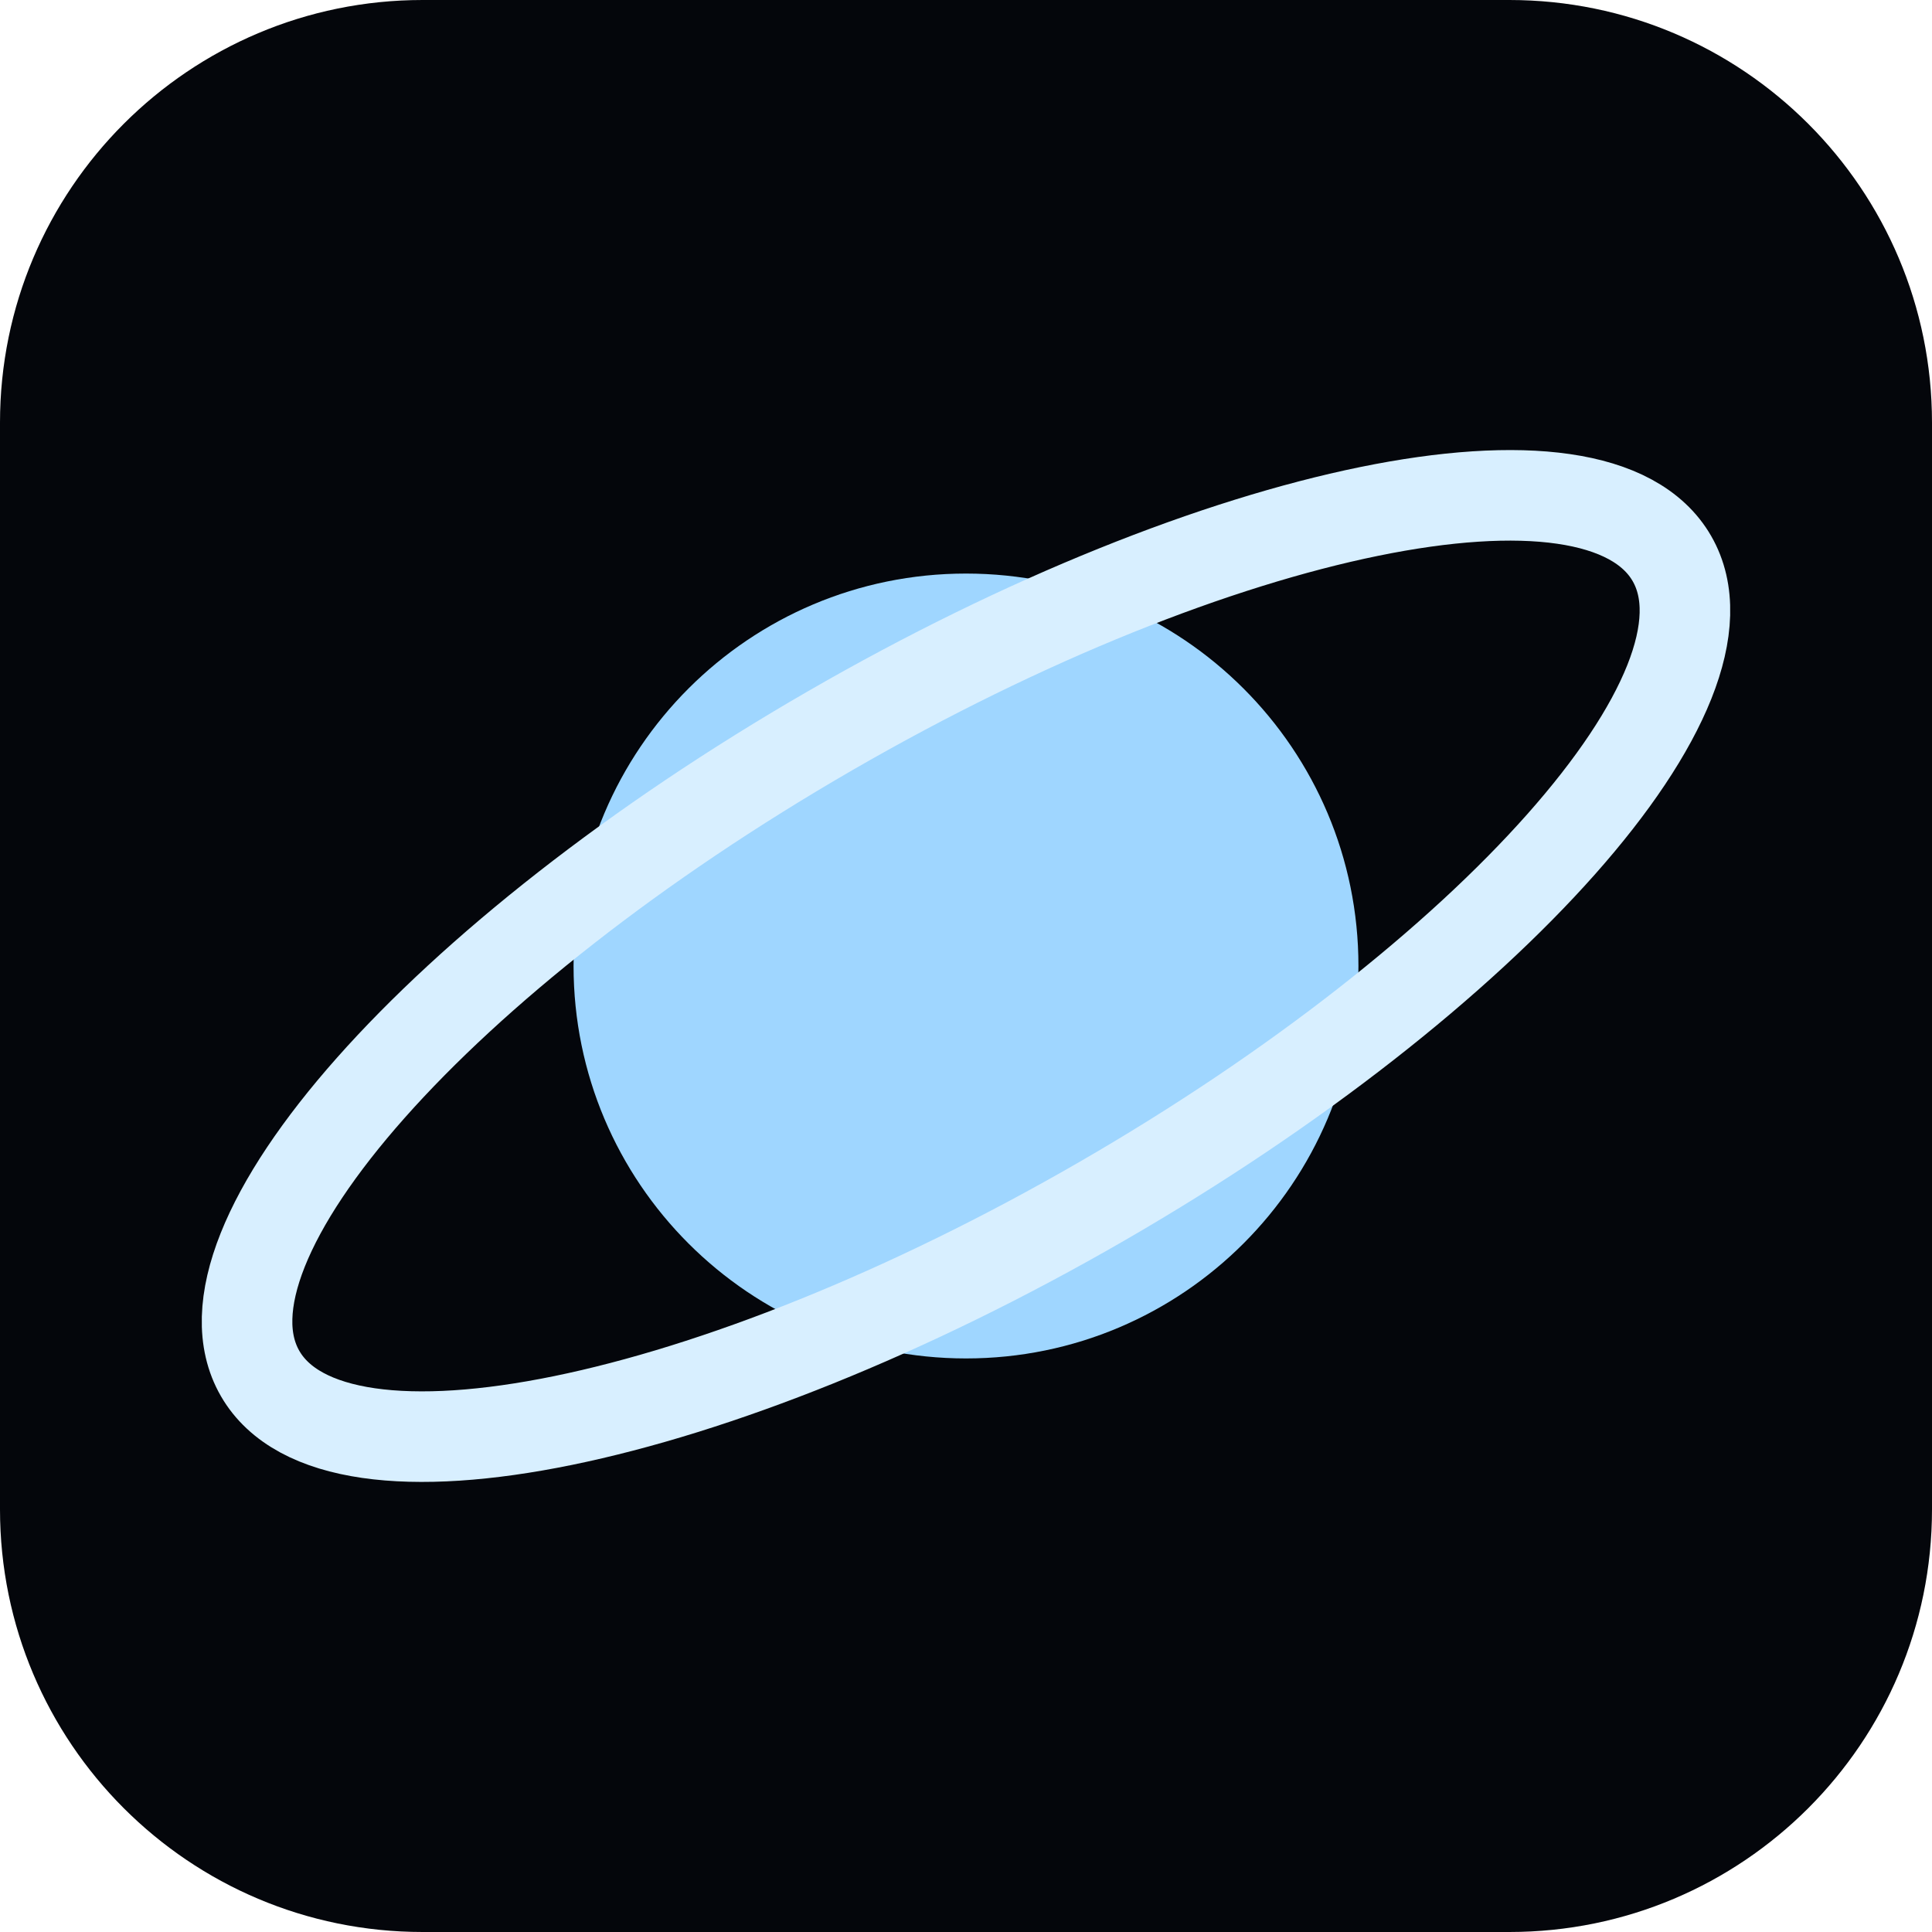
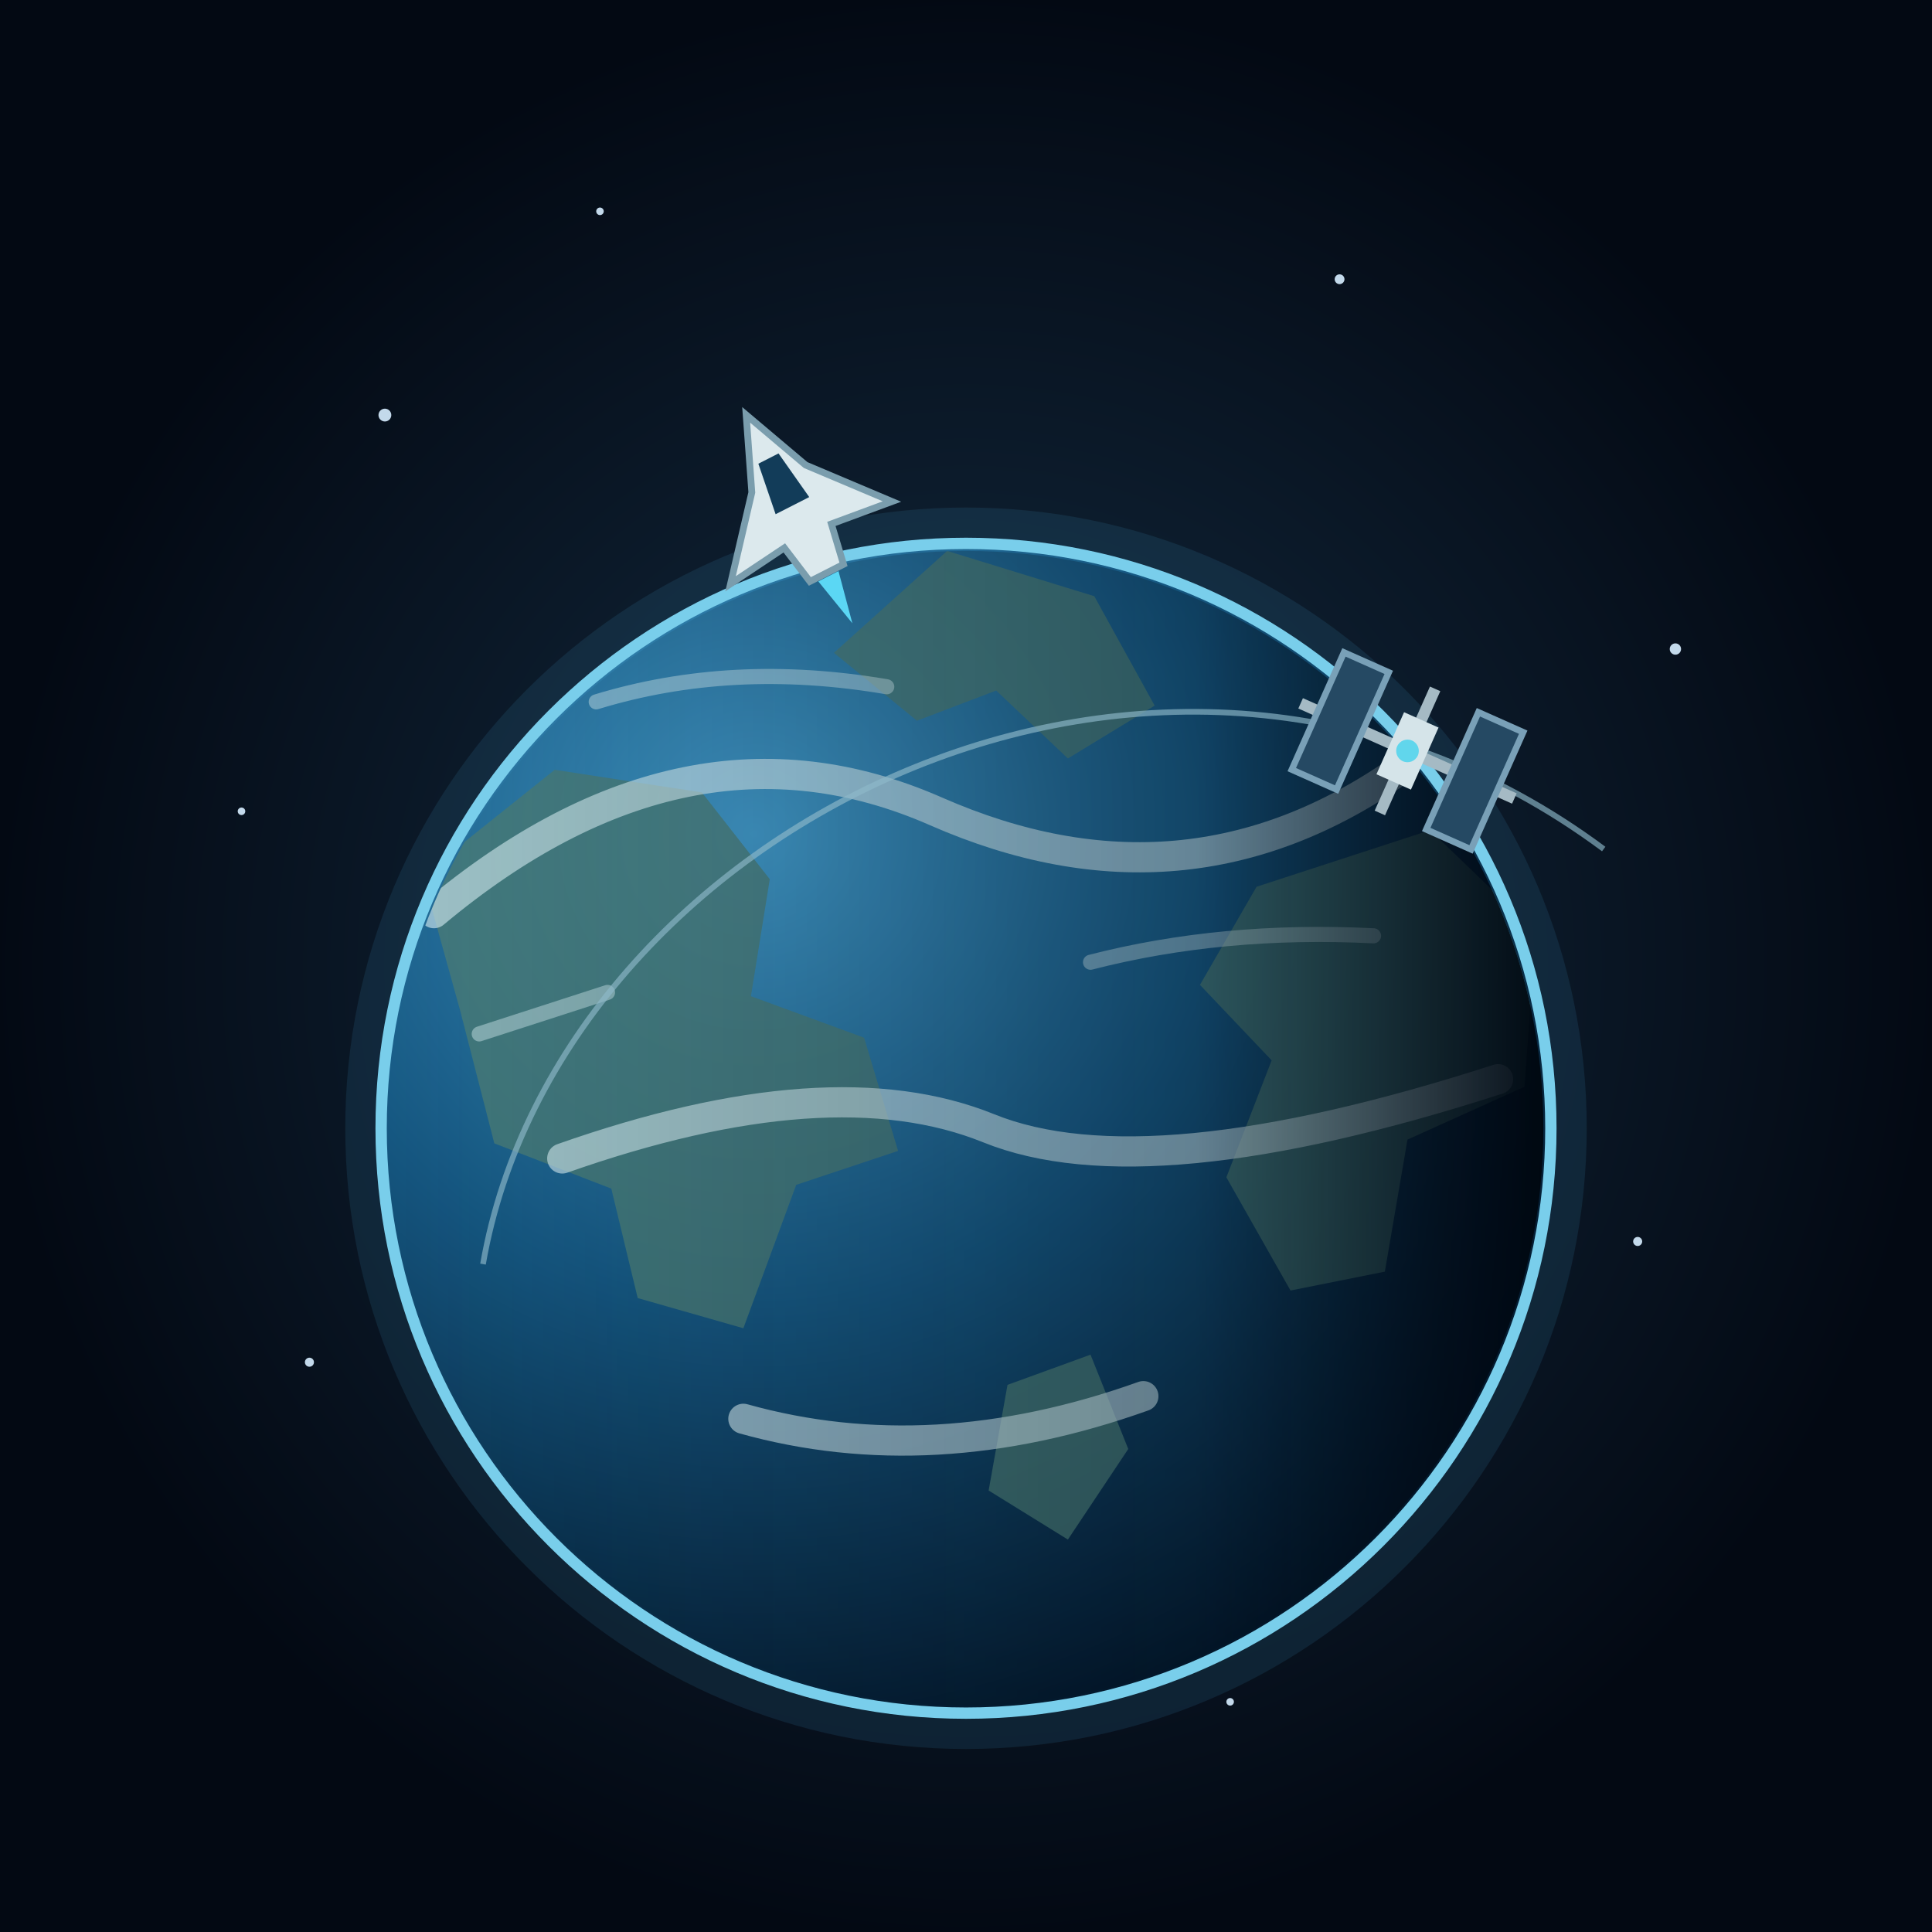
- <svg xmlns="http://www.w3.org/2000/svg" viewBox="0 0 64 64">
-   <rect width="64" height="64" rx="14" fill="#04060b" />
-   <circle cx="32" cy="32" r="13" fill="#9fd6ff" />
-   <ellipse cx="32" cy="32" rx="27" ry="9" fill="none" stroke="#d8efff" stroke-width="3" transform="rotate(-30 32 32)" />
+ <svg xmlns="http://www.w3.org/2000/svg" width="512" height="512" viewBox="0 0 512 512">
+   <defs>
+     <radialGradient id="space">
+       <stop stop-color="#152d43" />
+       <stop offset="1" stop-color="#030913" />
+     </radialGradient>
+     <radialGradient id="planet" cx="32%" cy="25%" r="80%">
+       <stop stop-color="#4199c8" />
+       <stop offset=".5" stop-color="#155781" />
+       <stop offset="1" stop-color="#021629" />
+     </radialGradient>
+     <linearGradient id="shade">
+       <stop stop-color="#061321" stop-opacity="0" />
+       <stop offset=".7" stop-color="#03101e" stop-opacity=".3" />
+       <stop offset="1" stop-color="#000710" stop-opacity=".96" />
+     </linearGradient>
+     <clipPath id="disc">
+       <circle cx="256" cy="299" r="153" />
+     </clipPath>
+   </defs>
+   <rect width="512" height="512" fill="url(#space)" />
+   <g fill="#c3d9eb">
+     <circle cx="102" cy="110" r="1.7" />
+     <circle cx="355" cy="74" r="1.3" />
+     <circle cx="434" cy="329" r="1.2" />
+     <circle cx="82" cy="361" r="1.2" />
+     <circle cx="326" cy="451" r="1" />
+     <circle cx="159" cy="56" r="1" />
+     <circle cx="444" cy="172" r="1.5" />
+     <circle cx="64" cy="215" r="1" />
+   </g>
+   <circle cx="256" cy="299" r="159" fill="none" stroke="#4aa9d9" stroke-opacity=".12" stroke-width="11" />
+   <circle cx="256" cy="299" r="155" fill="url(#planet)" stroke="#79ceeb" stroke-width="3" />
+   <g clip-path="url(#disc)">
+     <path d="m112 232 35-28 39 6 18 23-5 31 30 11 9 30-27 9-14 38-28-8-7-29-31-12-9-35zm139-86 39 12 16 29-23 14-19-18-21 8-22-18zm82 89 46-15 28 27-3 41-31 14-6 35-25 5-17-30 12-31-19-20zm-66 132 22-8 10 25-16 24-21-13z" fill="#4a7c76" opacity=".78" />
+     <g fill="none" stroke="#d6eff3" stroke-linecap="round">
+       <path d="M115 242q67-56 133-27t123-11M149 307q71-25 113-8t135-13M197 376q50 14 106-6" opacity=".62" stroke-width="8" />
+       <path d="M158 186q36-11 77-4M289 255q35-9 75-7M127 274l34-11" opacity=".45" stroke-width="4" />
+     </g>
+     <circle cx="256" cy="299" r="154" fill="url(#shade)" />
+   </g>
+   <path d="M128 335c20-115 180-197 297-110" fill="none" stroke="#8db9c9" stroke-width="1.5" stroke-opacity=".65" />
+   <g transform="translate(373 199) rotate(24)">
+     <path d="M-31 0H31M0-18V18" stroke="#a5bac4" stroke-width="3" />
+     <path d="M-26-17h13v34h-13zm39 0h13v34H13z" fill="#254963" stroke="#79a0b7" stroke-width="1.7" />
+     <path d="M-5-9H5V9H-5z" fill="#d5e4e9" />
+     <circle r="3" fill="#61d6ec" />
+   </g>
+   <g transform="translate(210 134) rotate(-27)">
+     <path d="M0-27 8-8 24 11 7 9 5 20H-5L-7 9-24 11-8-8Z" fill="#dce9ed" stroke="#7a9dad" stroke-width="1.8" />
+     <path d="M-3-14H3L5 0H-5Z" fill="#123c59" />
+     <path d="M-3 21 0 35 3 21" fill="#5bd7f4" />
+   </g>
</svg>
